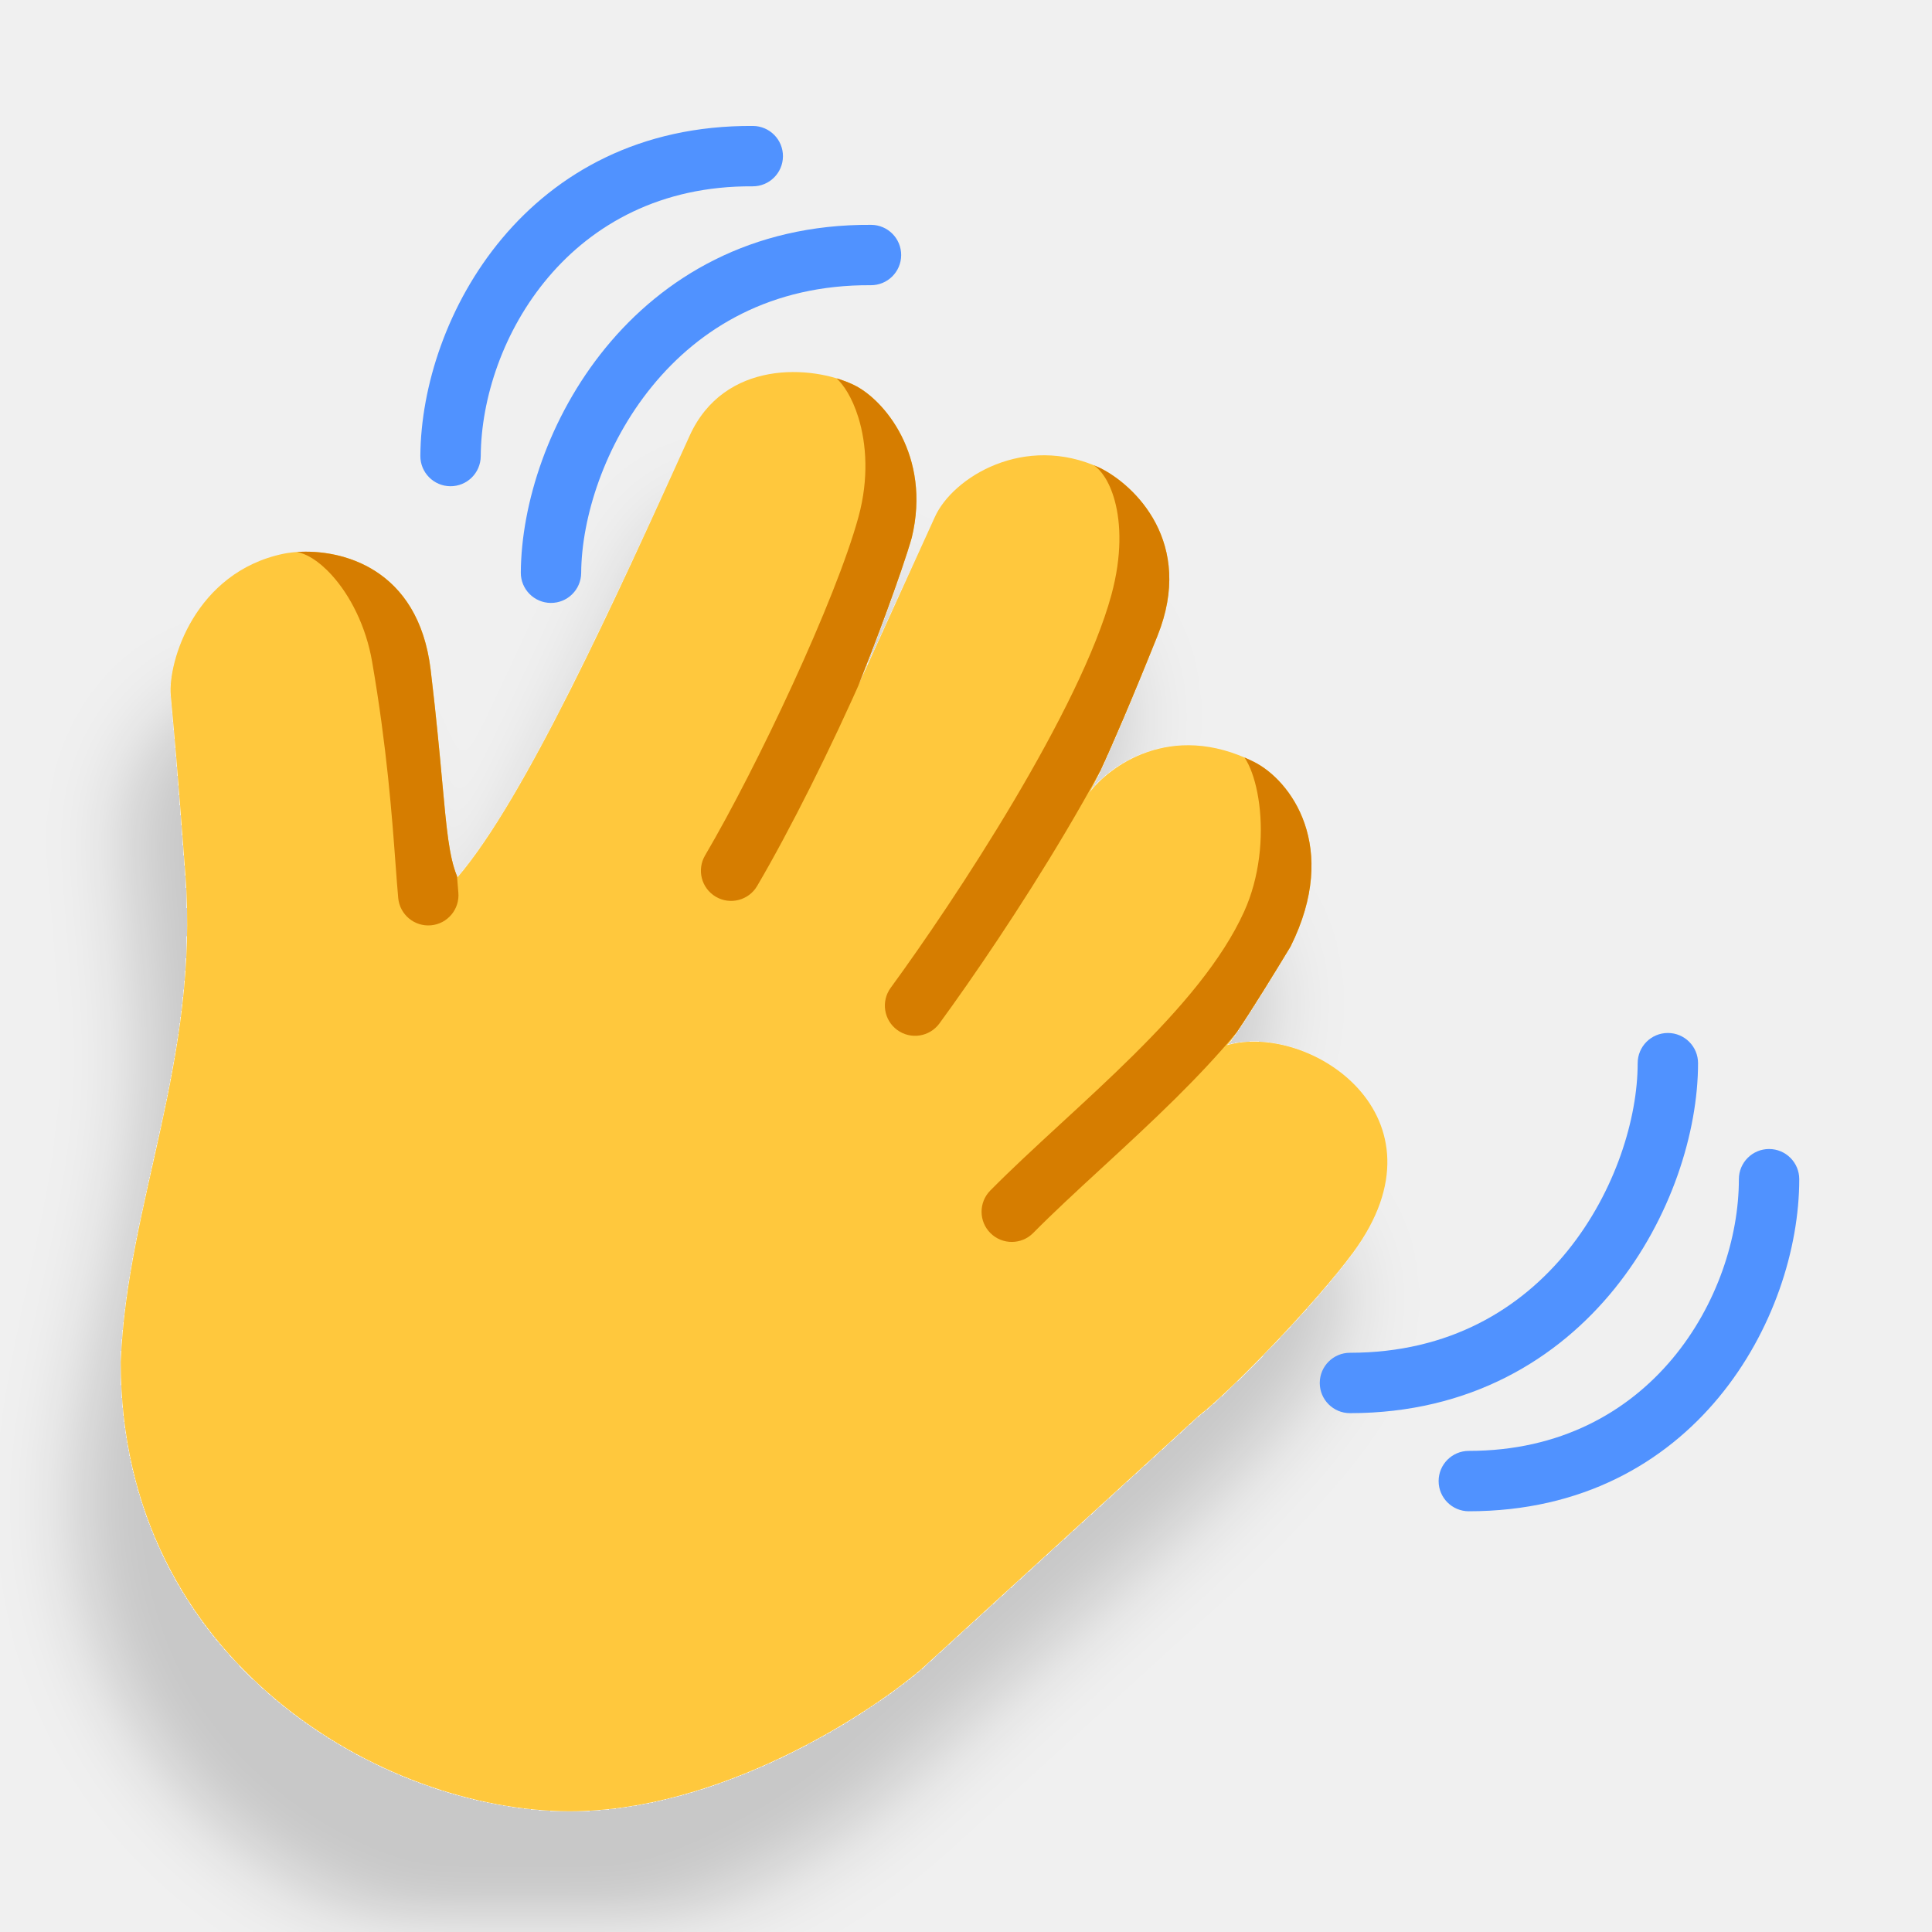
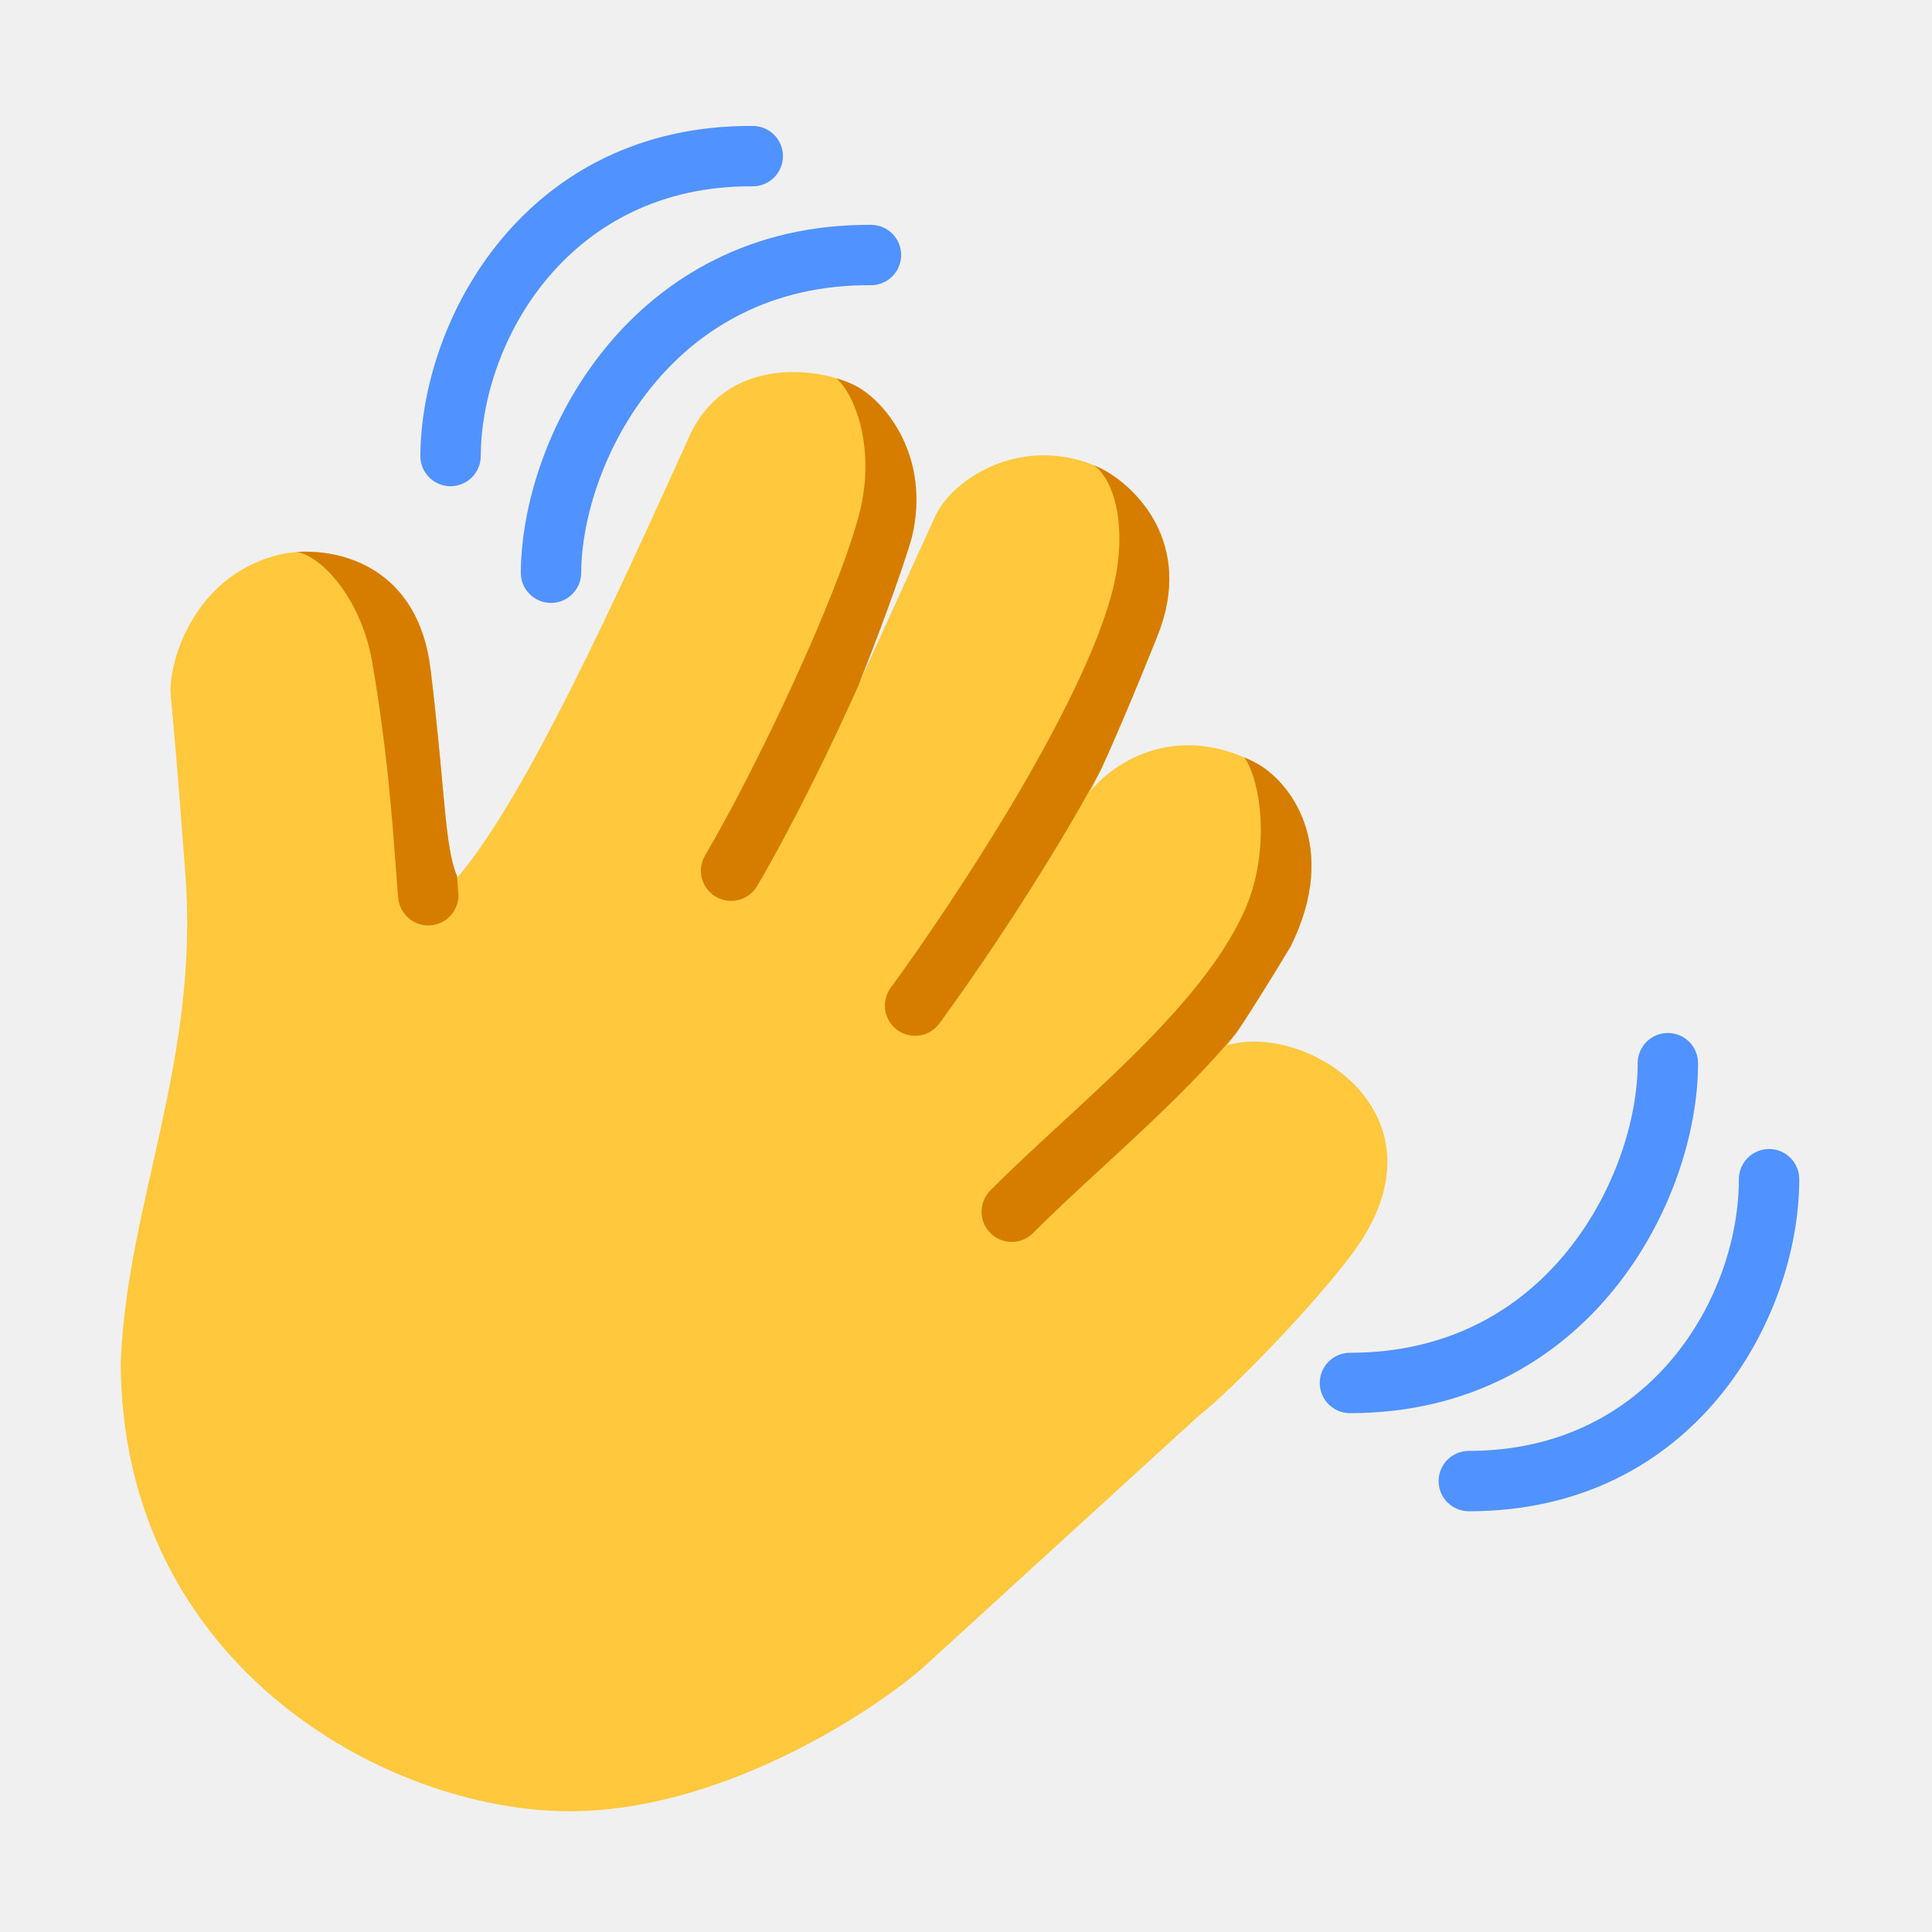
<svg xmlns="http://www.w3.org/2000/svg" width="299" height="299" viewBox="0 0 299 299" fill="none">
-   <g clip-path="url(#clip0_624_239)">
-     <g filter="url(#filter0_d_624_239)">
-       <path d="M106.583 67.76C95.22 92.815 81.276 123.563 70.808 135.776C68.764 131.031 68.983 123.074 66.647 103.657C64.537 86.123 50.076 84.459 43.872 85.7C30.148 88.561 25.967 102.471 26.425 107.599C27.155 115.775 27.19 115.497 28.688 135.265C30.878 164.172 19.709 185.999 18.687 210.745C18.687 257.391 59.566 280.312 88.181 280.312C111.074 280.312 133.975 265.664 142.565 258.34L185.488 219.14C190.744 215.052 203.734 201.564 209.432 193.81C224.966 172.669 202.496 158.114 189.869 161.763C190.861 161.004 196.851 151.276 199.722 146.507C207.431 131.031 199.723 120.722 194.029 117.892C181.108 111.468 171.618 118.695 168.625 122.636C169.769 120.69 173.355 112.826 179.137 98.401C184.918 83.977 175.609 75.066 170.231 72.414C158.551 67.012 147.456 73.874 144.682 80.006C143.323 83.008 135.997 99.056 132.806 106.133C135.21 100.265 139.565 88.606 141.105 83.218C144.171 70.516 136.798 61.805 132.127 59.566C125.63 56.454 112.08 55.639 106.723 67.45L106.583 67.76Z" fill="#FFC83D" />
-     </g>
-     <path d="M132.845 64.614C131.862 61.43 130.501 59.512 129.476 58.553C130.446 58.844 131.338 59.188 132.127 59.566C136.799 61.805 144.171 70.516 141.105 83.218C139.566 88.606 135.211 100.265 132.806 106.133L133.961 103.579C128.687 115.676 122.122 128.707 117.174 137.122C115.866 139.346 113.003 140.089 110.778 138.781C108.554 137.473 107.811 134.61 109.119 132.386C117.15 118.729 129.378 92.814 132.874 79.949C134.464 74.096 134.107 68.697 132.845 64.614Z" fill="#D67D00" />
-     <path d="M199.723 146.507C197.552 150.113 193.599 156.553 191.37 159.809C188.417 163.362 185.182 166.765 181.911 170.004C178.179 173.697 174.302 177.269 170.629 180.651L170.318 180.937C166.525 184.431 162.981 187.704 159.904 190.816C158.091 192.651 155.133 192.668 153.298 190.854C151.462 189.041 151.445 186.083 153.259 184.247C156.517 180.952 160.227 177.529 163.988 174.064L164.252 173.821C167.958 170.408 171.728 166.937 175.337 163.363C182.794 155.982 189.16 148.552 192.547 141.075C194.945 135.783 195.533 129.59 194.879 124.469C194.553 121.919 193.942 119.823 193.237 118.354C193.001 117.862 192.783 117.497 192.598 117.229C193.07 117.431 193.547 117.652 194.029 117.892C199.723 120.722 207.432 131.031 199.723 146.507Z" fill="#D67D00" />
-     <path d="M169.285 72.002C170.277 72.675 171.648 74.303 172.514 77.463C173.49 81.023 173.641 86.029 172.001 92.066C169.625 100.812 163.669 112.542 156.853 124.034C150.097 135.423 142.736 146.185 137.845 152.874C136.322 154.957 136.776 157.88 138.859 159.403C140.941 160.926 143.864 160.472 145.387 158.389C150.424 151.501 157.956 140.489 164.889 128.801C166.749 125.665 168.585 122.45 170.326 119.23C172.139 115.334 175.104 108.464 179.137 98.401C184.918 83.977 175.609 75.066 170.231 72.414C169.915 72.268 169.6 72.13 169.285 72.002Z" fill="#D67D00" />
-     <path d="M68.436 120.943C69.116 128.366 69.504 132.603 70.725 135.58C70.796 136.511 70.865 137.361 70.935 138.127C71.168 140.697 69.275 142.969 66.705 143.203C64.135 143.436 61.863 141.543 61.629 138.973C61.49 137.442 61.359 135.67 61.211 133.667C60.662 126.261 59.88 115.69 57.59 102.407C56.638 96.887 54.167 92.106 51.33 88.991C49.144 86.59 47.252 85.659 45.952 85.428C52.836 84.948 64.748 87.87 66.647 103.657C67.513 110.853 68.027 116.475 68.436 120.943Z" fill="#D67D00" />
-     <path d="M74.399 70.609C74.382 73.189 72.277 75.267 69.697 75.25C67.117 75.233 65.039 73.128 65.055 70.548C65.196 49.107 81.496 19.264 116.53 19.492C119.11 19.509 121.188 21.615 121.171 24.195C121.154 26.775 119.049 28.853 116.469 28.836C88.142 28.651 74.516 52.632 74.399 70.609Z" fill="#5092FF" />
-     <path d="M85.242 93.31C87.822 93.327 89.927 91.249 89.944 88.668C90 80.174 93.504 68.858 100.943 59.754C108.264 50.793 119.324 44.039 134.765 44.14C137.345 44.157 139.45 42.079 139.467 39.498C139.484 36.918 137.406 34.813 134.826 34.796C116.25 34.675 102.611 42.943 93.707 53.842C84.919 64.597 80.67 77.977 80.601 88.607C80.584 91.188 82.662 93.293 85.242 93.31Z" fill="#5092FF" />
-     <path d="M253.45 164.538C253.45 161.957 255.541 159.866 258.122 159.866C260.702 159.866 262.793 161.957 262.793 164.538C262.793 175.169 258.632 188.576 249.915 199.388C241.082 210.345 227.497 218.702 208.921 218.702C206.341 218.702 204.249 216.611 204.249 214.03C204.249 211.45 206.341 209.358 208.921 209.358C224.362 209.358 235.378 202.532 242.641 193.524C250.02 184.371 253.45 173.032 253.45 164.538Z" fill="#5092FF" />
-     <path d="M269.112 182.495C269.112 179.915 271.204 177.823 273.784 177.823C276.364 177.823 278.456 179.915 278.456 182.495C278.456 203.937 262.351 233.886 227.316 233.886C224.736 233.886 222.644 231.794 222.644 229.214C222.644 226.634 224.736 224.542 227.316 224.542C255.644 224.542 269.112 200.472 269.112 182.495Z" fill="#5092FF" />
-   </g>
-   <defs>
-     <filter id="filter0_d_624_239" x="-0.312" y="57.578" width="220.023" height="255.734" filterUnits="userSpaceOnUse" color-interpolation-filters="sRGB">
-       <feFlood flood-opacity="0" result="BackgroundImageFix" />
-       <feColorMatrix in="SourceAlpha" type="matrix" values="0 0 0 0 0 0 0 0 0 0 0 0 0 0 0 0 0 0 127 0" result="hardAlpha" />
-       <feOffset dx="-7" dy="21" />
-       <feGaussianBlur stdDeviation="6" />
-       <feComposite in2="hardAlpha" operator="out" />
-       <feColorMatrix type="matrix" values="0 0 0 0 0 0 0 0 0 0 0 0 0 0 0 0 0 0 0.17 0" />
-       <feBlend mode="normal" in2="BackgroundImageFix" result="effect1_dropShadow_624_239" />
-       <feBlend mode="normal" in="SourceGraphic" in2="effect1_dropShadow_624_239" result="shape" />
-     </filter>
-     <clipPath id="clip0_624_239">
-       <rect width="299" height="299" fill="white" transform="matrix(-1 0 0 1 299 0)" />
-     </clipPath>
-   </defs>
+   <path d="M106.583 67.76C95.22 92.815 81.276 123.563 70.808 135.776C68.764 131.031 68.983 123.074 66.647 103.657C64.537 86.123 50.076 84.459 43.872 85.7C30.148 88.561 25.967 102.471 26.425 107.599C27.155 115.775 27.19 115.497 28.688 135.265C30.878 164.172 19.709 185.999 18.687 210.745C18.687 257.391 59.566 280.312 88.181 280.312C111.074 280.312 133.975 265.664 142.565 258.34L185.488 219.14C190.744 215.052 203.734 201.564 209.432 193.81C224.966 172.669 202.496 158.114 189.869 161.763C190.861 161.004 196.851 151.276 199.722 146.507C207.431 131.031 199.723 120.722 194.029 117.892C181.108 111.468 171.618 118.695 168.625 122.636C169.769 120.69 173.355 112.826 179.137 98.401C184.918 83.977 175.609 75.066 170.231 72.414C158.551 67.012 147.456 73.874 144.682 80.006C143.323 83.008 135.997 99.056 132.806 106.133C135.21 100.265 139.565 88.606 141.105 83.218C144.171 70.516 136.798 61.805 132.127 59.566C125.63 56.454 112.08 55.639 106.723 67.45L106.583 67.76Z" fill="#FFC83D" />
+   <path d="M132.845 64.614C131.862 61.43 130.501 59.512 129.476 58.553C130.446 58.844 131.338 59.188 132.127 59.566C136.799 61.805 144.171 70.516 141.105 83.218C139.566 88.606 135.211 100.265 132.806 106.133L133.961 103.579C128.687 115.676 122.122 128.707 117.174 137.122C115.866 139.346 113.003 140.089 110.778 138.781C108.554 137.473 107.811 134.61 109.119 132.386C117.15 118.729 129.378 92.814 132.874 79.949C134.464 74.096 134.107 68.697 132.845 64.614Z" fill="#D67D00" />
+   <path d="M199.723 146.507C197.552 150.113 193.599 156.553 191.37 159.809C188.417 163.362 185.182 166.765 181.911 170.004C178.179 173.697 174.302 177.269 170.629 180.651L170.318 180.937C166.525 184.431 162.981 187.704 159.904 190.816C158.091 192.651 155.133 192.668 153.298 190.854C151.462 189.041 151.445 186.083 153.259 184.247C156.517 180.952 160.227 177.529 163.988 174.064L164.252 173.821C167.958 170.408 171.728 166.937 175.337 163.363C182.794 155.982 189.16 148.552 192.547 141.075C194.945 135.783 195.533 129.59 194.879 124.469C194.553 121.919 193.942 119.823 193.237 118.354C193.001 117.862 192.783 117.497 192.598 117.229C193.07 117.431 193.547 117.652 194.029 117.892C199.723 120.722 207.432 131.031 199.723 146.507Z" fill="#D67D00" />
+   <path d="M169.285 72.002C170.277 72.675 171.648 74.303 172.514 77.463C173.49 81.023 173.641 86.029 172.001 92.066C169.625 100.812 163.669 112.542 156.853 124.034C150.097 135.423 142.736 146.185 137.845 152.874C136.322 154.957 136.776 157.88 138.859 159.403C140.941 160.926 143.864 160.472 145.387 158.389C150.424 151.501 157.956 140.489 164.889 128.801C166.749 125.665 168.585 122.45 170.326 119.23C172.139 115.334 175.104 108.464 179.137 98.401C184.918 83.977 175.609 75.066 170.231 72.414C169.915 72.268 169.6 72.13 169.285 72.002Z" fill="#D67D00" />
+   <path d="M68.436 120.943C69.116 128.366 69.504 132.603 70.725 135.58C70.796 136.511 70.865 137.361 70.935 138.127C71.168 140.697 69.275 142.969 66.705 143.203C64.135 143.436 61.863 141.543 61.629 138.973C61.49 137.442 61.359 135.67 61.211 133.667C60.662 126.261 59.88 115.69 57.59 102.407C56.638 96.887 54.167 92.106 51.33 88.991C49.144 86.59 47.252 85.659 45.952 85.428C52.836 84.948 64.748 87.87 66.647 103.657C67.513 110.853 68.027 116.475 68.436 120.943Z" fill="#D67D00" />
+   <path d="M74.399 70.609C74.382 73.189 72.277 75.267 69.697 75.25C67.117 75.233 65.039 73.128 65.055 70.548C65.196 49.107 81.496 19.264 116.53 19.492C119.11 19.509 121.188 21.615 121.171 24.195C121.154 26.775 119.049 28.853 116.469 28.836C88.142 28.651 74.516 52.632 74.399 70.609Z" fill="#5092FF" />
+   <path d="M85.242 93.31C87.822 93.327 89.927 91.249 89.944 88.668C90 80.174 93.504 68.858 100.943 59.754C108.264 50.793 119.324 44.039 134.765 44.14C137.345 44.157 139.45 42.079 139.467 39.498C139.484 36.918 137.406 34.813 134.826 34.796C116.25 34.675 102.611 42.943 93.707 53.842C84.919 64.597 80.67 77.977 80.601 88.607C80.584 91.188 82.662 93.293 85.242 93.31Z" fill="#5092FF" />
+   <path d="M253.45 164.538C253.45 161.957 255.541 159.866 258.122 159.866C260.702 159.866 262.793 161.957 262.793 164.538C262.793 175.169 258.632 188.576 249.915 199.388C241.082 210.345 227.497 218.702 208.921 218.702C206.341 218.702 204.249 216.611 204.249 214.03C204.249 211.45 206.341 209.358 208.921 209.358C224.362 209.358 235.378 202.532 242.641 193.524C250.02 184.371 253.45 173.032 253.45 164.538Z" fill="#5092FF" />
+   <path d="M269.112 182.495C269.112 179.915 271.204 177.823 273.784 177.823C276.364 177.823 278.456 179.915 278.456 182.495C278.456 203.937 262.351 233.886 227.316 233.886C224.736 233.886 222.644 231.794 222.644 229.214C222.644 226.634 224.736 224.542 227.316 224.542C255.644 224.542 269.112 200.472 269.112 182.495Z" fill="#5092FF" />
</svg>
